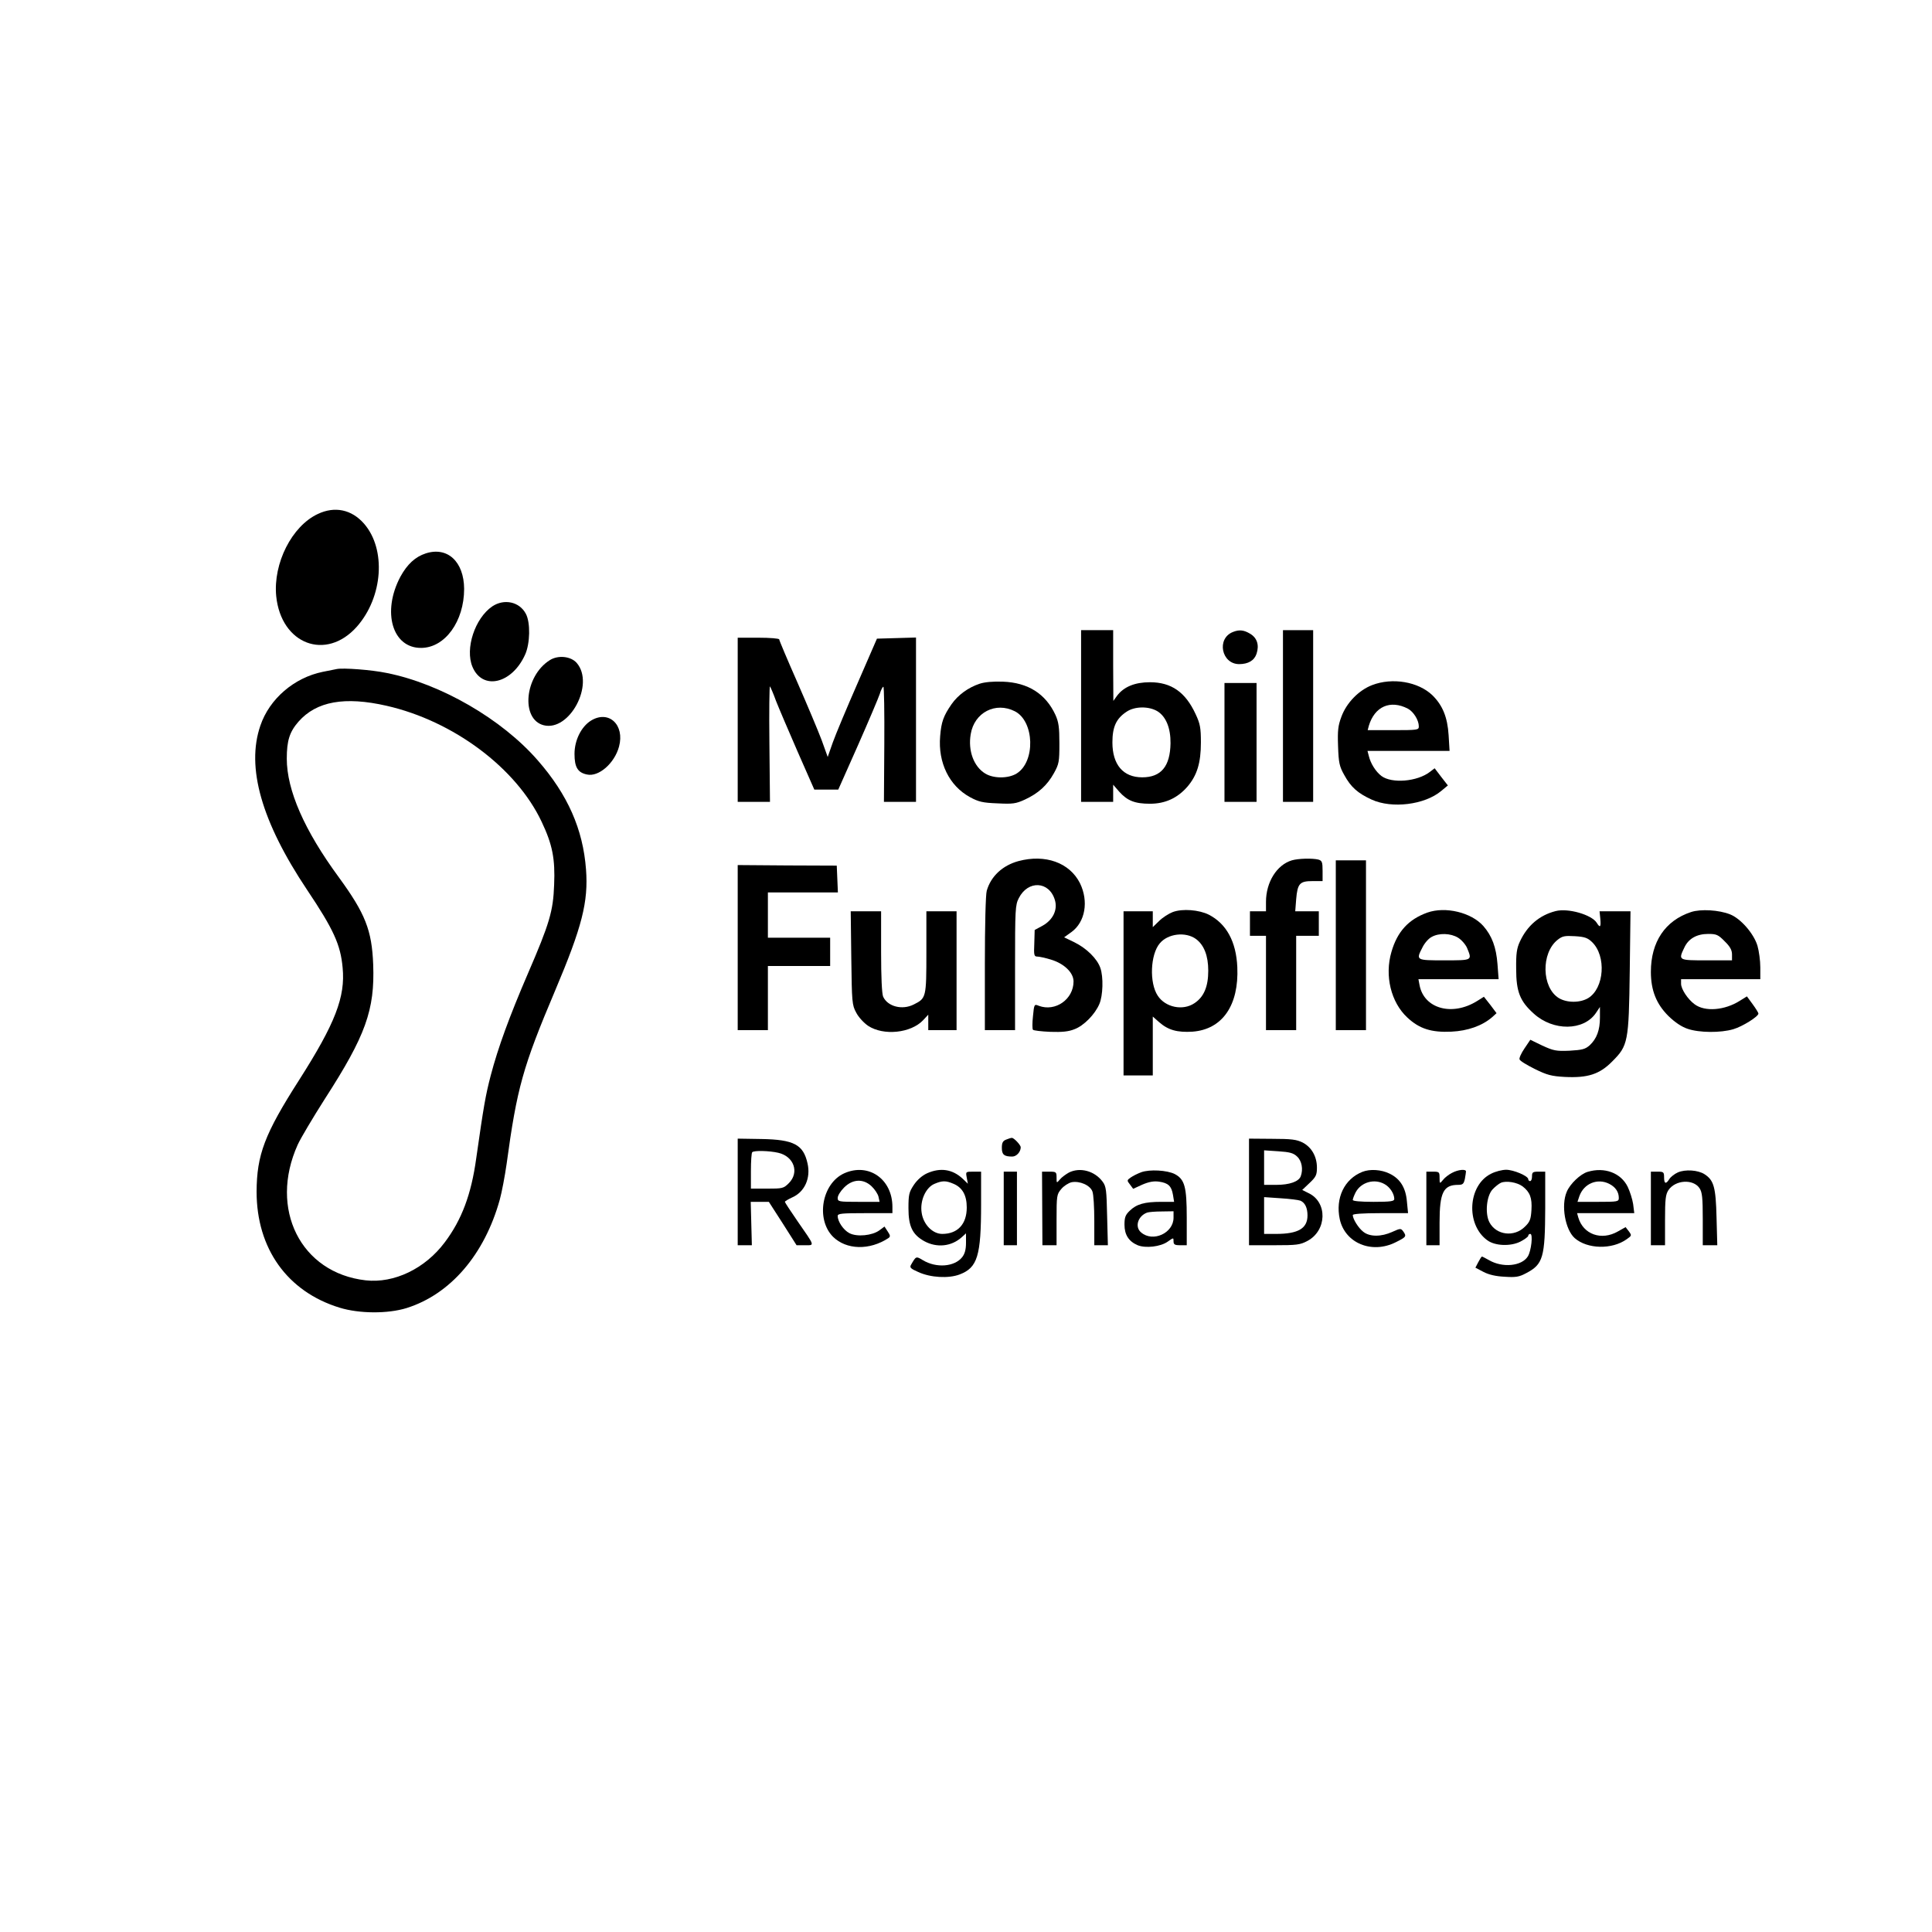
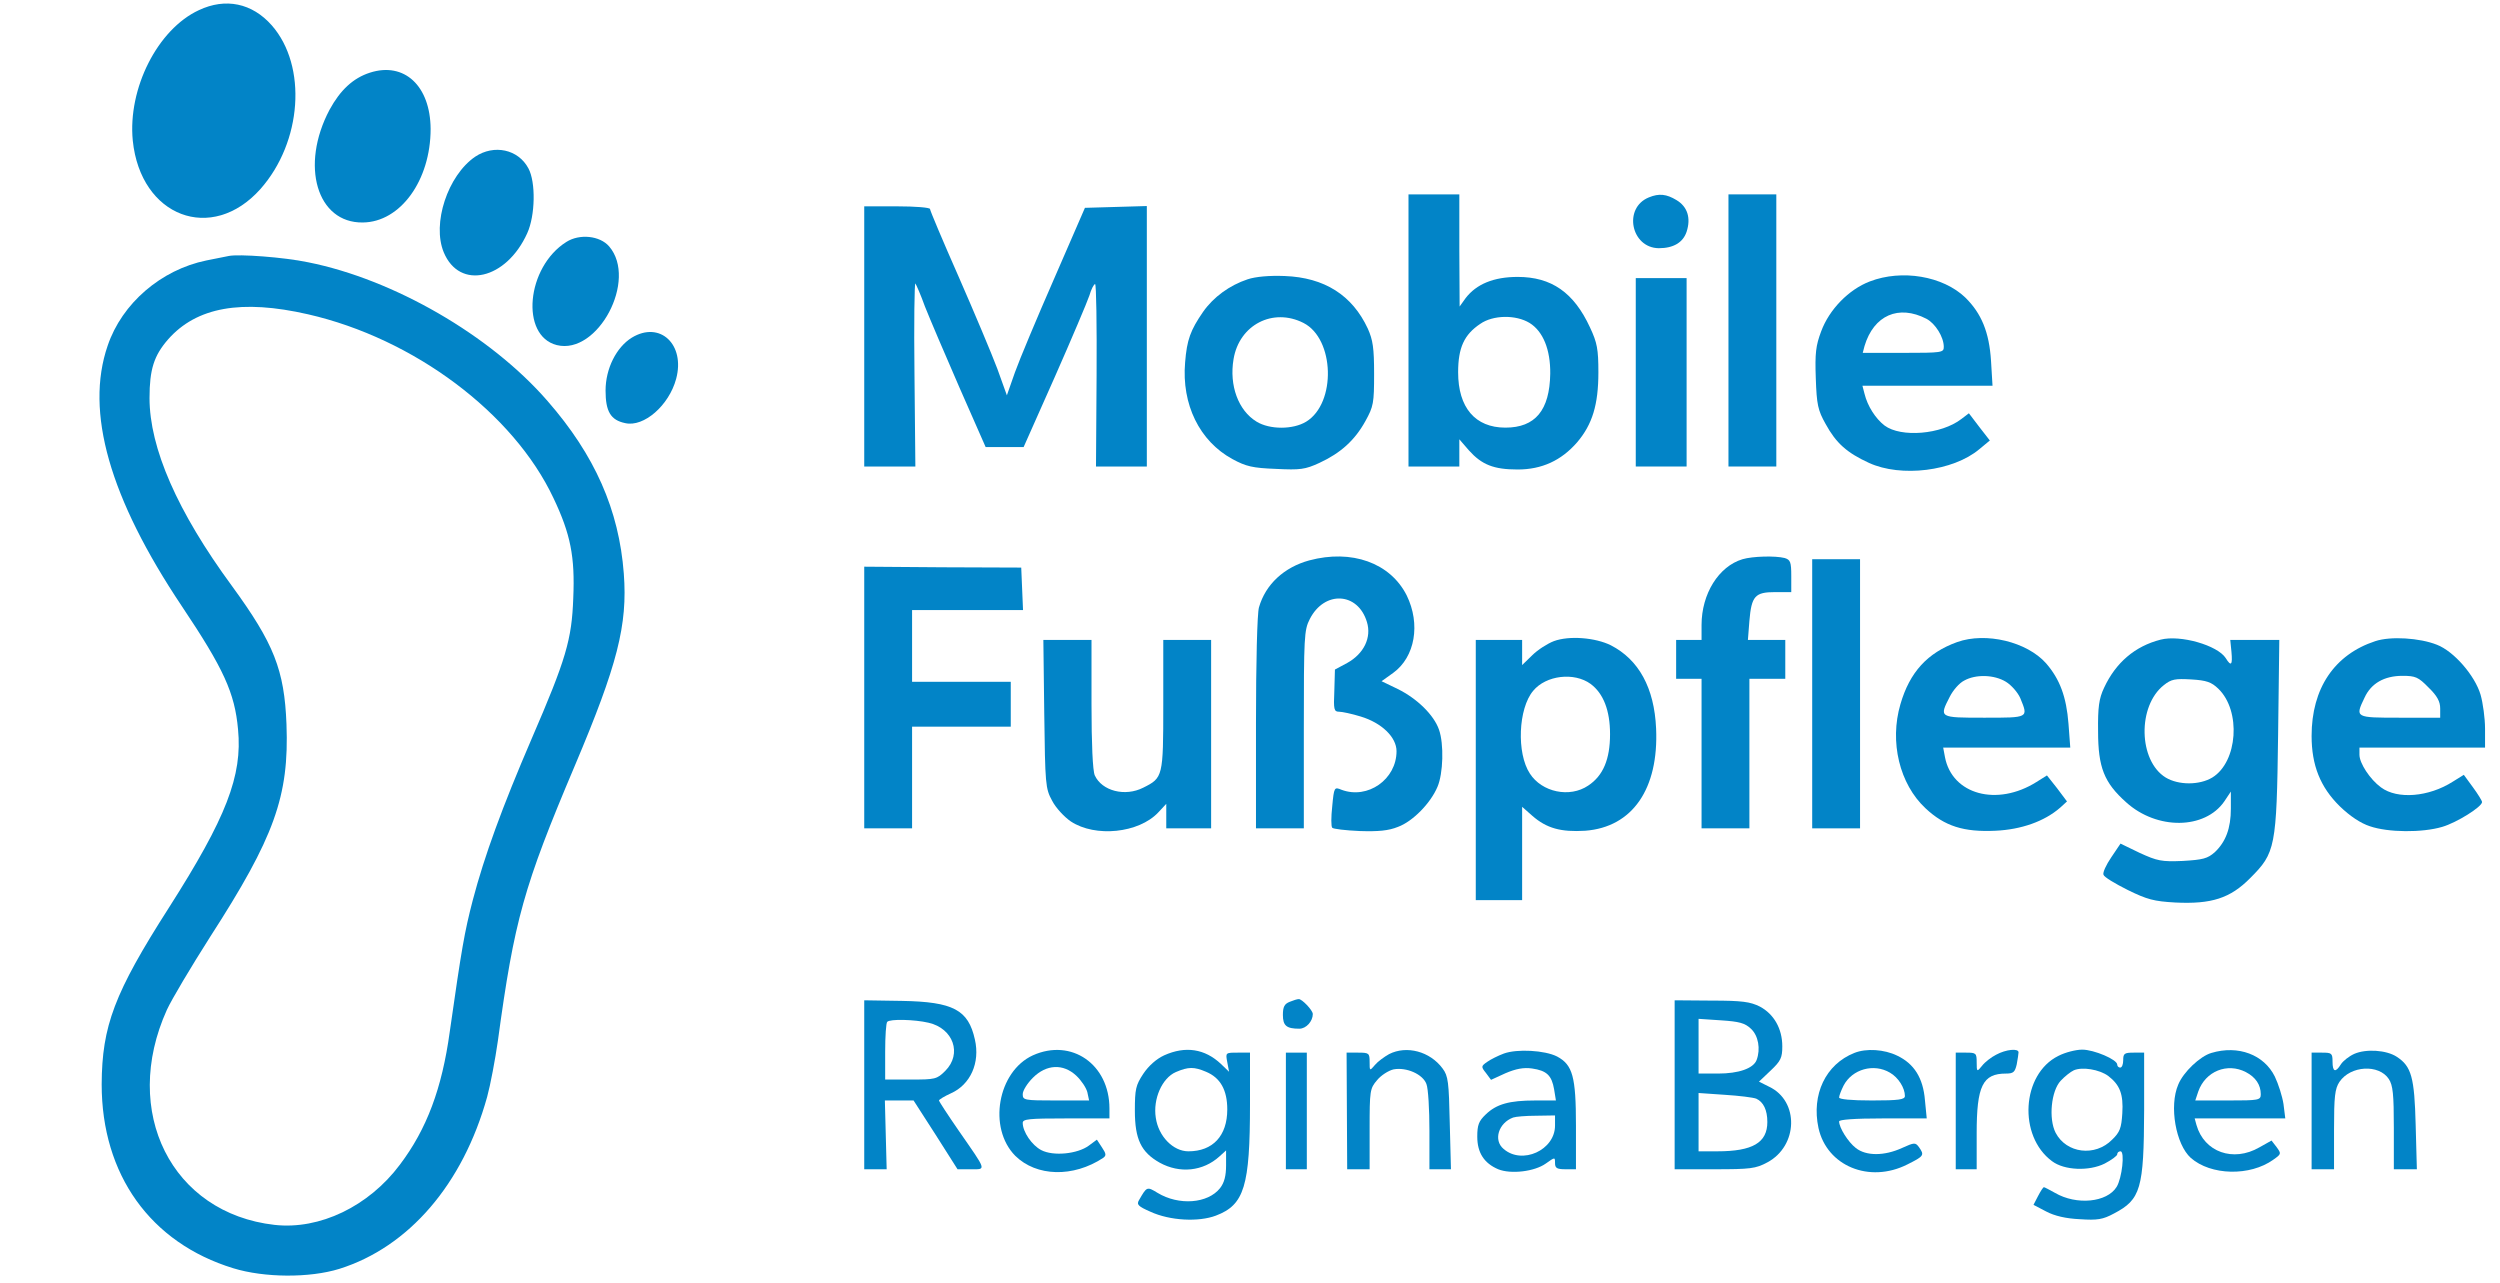
- <svg xmlns="http://www.w3.org/2000/svg" version="1.0" width="1024pt" height="1024pt" viewBox="0 0 1024 1024" preserveAspectRatio="xMidYMid meet">
-   <g transform="translate(0,1024) scale(0.1,-0.1)" fill="#000000" stroke="none">
-     <path d="M1685 7516 c-138 -64 -238 -262 -221 -436 26 -255 264 -345 427 -162 139 157 157 411 38 547 -66 75 -155 93 -244 51z" />
-     <path d="M2257 7307 c-56 -18 -99 -58 -135 -124 -99 -187 -42 -379 111 -377 126 1 227 141 227 313 -1 144 -88 225 -203 188z" />
-     <path d="M2609 7026 c-92 -63 -145 -224 -105 -320 53 -127 209 -91 279 64 27 59 29 171 4 217 -34 64 -115 81 -178 39z" />
-     <path d="M5730 6445 l0 -455 85 0 85 0 0 45 0 46 32 -37 c43 -48 83 -64 163 -64 81 0 146 30 199 91 51 60 71 126 71 234 0 77 -4 99 -28 150 -54 117 -129 169 -242 169 -80 0 -138 -24 -174 -71 l-20 -28 -1 188 0 187 -85 0 -85 0 0 -455z m405 25 c45 -28 70 -89 69 -170 -2 -122 -50 -180 -150 -180 -101 0 -158 67 -158 185 0 82 20 126 74 162 43 30 119 31 165 3z" />
-     <path d="M6534 6890 c-87 -35 -60 -169 33 -170 49 0 81 19 93 55 15 46 3 84 -34 106 -33 20 -58 23 -92 9z" />
-     <path d="M6800 6445 l0 -455 80 0 80 0 0 455 0 455 -80 0 -80 0 0 -455z" />
-     <path d="M3910 6425 l0 -435 86 0 85 0 -3 310 c-2 170 0 306 3 302 3 -4 18 -38 32 -77 15 -38 67 -160 115 -270 l88 -200 64 0 63 0 104 234 c57 129 109 252 116 273 6 21 15 38 19 38 4 0 6 -137 5 -305 l-2 -305 85 0 85 0 0 435 0 436 -103 -3 -104 -3 -103 -237 c-57 -130 -116 -271 -131 -313 l-27 -77 -32 89 c-18 48 -76 186 -129 307 -53 120 -96 222 -96 227 0 5 -49 9 -110 9 l-110 0 0 -435z" />
-     <path d="M2914 6741 c-134 -84 -155 -314 -32 -345 137 -34 271 218 175 330 -31 36 -99 43 -143 15z" />
-     <path d="M1785 6694 c-11 -2 -45 -9 -75 -15 -151 -31 -282 -143 -330 -285 -76 -221 6 -509 248 -871 140 -209 177 -290 188 -412 15 -155 -39 -295 -231 -596 -183 -286 -224 -396 -225 -591 0 -302 163 -530 440 -615 104 -32 255 -33 355 -2 232 73 413 283 494 575 11 40 27 125 36 188 55 404 86 515 257 919 143 338 177 471 164 643 -16 213 -97 396 -255 577 -191 220 -515 407 -801 464 -81 17 -232 28 -265 21z m265 -195 c354 -81 687 -330 821 -615 57 -120 72 -196 66 -334 -5 -139 -24 -204 -139 -470 -99 -230 -158 -392 -197 -540 -28 -108 -37 -160 -77 -440 -26 -190 -77 -326 -167 -445 -104 -139 -268 -218 -419 -201 -344 39 -514 378 -360 719 16 35 81 144 144 243 216 335 265 471 256 712 -7 182 -42 270 -182 462 -183 249 -276 462 -276 629 0 96 15 142 62 196 95 108 245 135 468 84z" />
-     <path d="M5192 6616 c-60 -20 -114 -59 -149 -109 -42 -61 -54 -93 -60 -169 -12 -140 48 -263 158 -323 46 -25 68 -30 146 -33 81 -4 97 -2 145 20 71 33 118 75 154 140 27 49 29 60 29 158 0 86 -4 113 -21 151 -52 112 -145 171 -278 176 -51 2 -97 -2 -124 -11z m187 -146 c104 -53 110 -268 9 -330 -44 -27 -122 -27 -166 0 -61 37 -92 121 -77 209 19 115 132 173 234 121z" />
-     <path d="M7273 6609 c-71 -27 -136 -94 -163 -167 -18 -48 -21 -73 -18 -157 3 -88 7 -107 33 -153 35 -64 71 -96 145 -130 107 -49 281 -28 369 46 l35 29 -35 45 -35 46 -25 -19 c-67 -52 -202 -63 -257 -22 -30 23 -57 65 -67 106 l-7 27 217 0 218 0 -5 83 c-6 96 -32 159 -86 212 -75 72 -212 95 -319 54z m189 -125 c30 -16 58 -61 58 -94 0 -19 -6 -20 -136 -20 l-135 0 6 23 c31 103 114 139 207 91z" />
-     <path d="M6490 6305 l0 -315 85 0 85 0 0 315 0 315 -85 0 -85 0 0 -315z" />
-     <path d="M3133 6421 c-52 -32 -88 -104 -88 -177 0 -70 17 -99 66 -109 62 -14 146 59 170 148 31 115 -54 195 -148 138z" />
-     <path d="M5398 5676 c-84 -23 -146 -80 -168 -157 -6 -19 -10 -188 -10 -386 l0 -353 80 0 80 0 0 330 c0 312 1 333 20 370 49 96 161 90 191 -10 16 -52 -10 -106 -66 -137 l-41 -22 -2 -71 c-3 -63 -1 -70 16 -70 10 0 43 -7 72 -16 70 -21 120 -69 120 -116 0 -94 -96 -162 -184 -129 -24 10 -25 9 -31 -55 -4 -36 -4 -68 0 -72 3 -4 45 -9 92 -11 62 -2 96 1 128 14 49 18 109 79 132 134 19 44 22 143 5 191 -17 49 -73 104 -138 136 l-54 26 39 28 c73 53 92 163 45 259 -55 109 -184 155 -326 117z" />
-     <path d="M6847 5680 c-80 -24 -137 -116 -137 -220 l0 -50 -42 0 -43 0 0 -65 0 -65 43 0 42 0 0 -250 0 -250 80 0 80 0 0 250 0 250 60 0 60 0 0 65 0 65 -63 0 -62 0 5 64 c7 83 19 96 86 96 l54 0 0 54 c0 47 -3 54 -22 60 -32 8 -107 6 -141 -4z" />
-     <path d="M7080 5230 l0 -450 80 0 80 0 0 450 0 450 -80 0 -80 0 0 -450z" />
-     <path d="M3910 5218 l0 -438 80 0 80 0 0 170 0 170 165 0 165 0 0 75 0 75 -165 0 -165 0 0 120 0 120 185 0 186 0 -3 71 -3 71 -262 1 -263 2 0 -437z" />
-     <path d="M6216 5406 c-21 -8 -54 -29 -72 -47 l-34 -33 0 42 0 42 -77 0 -78 0 0 -435 0 -435 78 0 77 0 0 156 0 156 34 -30 c48 -42 96 -55 177 -50 158 12 246 140 237 342 -6 136 -58 230 -151 278 -52 26 -140 33 -191 14z m123 -143 c43 -32 65 -89 65 -168 0 -84 -23 -139 -73 -172 -62 -42 -155 -22 -195 40 -45 68 -39 218 11 277 43 52 137 63 192 23z" />
-     <path d="M7565 5403 c-100 -36 -159 -101 -190 -208 -37 -126 -3 -267 84 -348 64 -60 128 -80 234 -75 86 4 163 31 216 77 l23 21 -33 44 -34 43 -35 -22 c-132 -83 -282 -42 -306 83 l-6 32 212 0 213 0 -6 80 c-7 90 -29 149 -75 202 -64 72 -201 105 -297 71z m163 -133 c18 -11 40 -36 48 -55 27 -66 29 -65 -121 -65 -151 0 -151 0 -115 70 11 22 32 46 48 54 39 22 101 20 140 -4z" />
-     <path d="M8245 5411 c-86 -22 -150 -77 -189 -161 -17 -36 -21 -65 -20 -145 0 -121 20 -172 94 -238 103 -93 263 -91 328 3 l22 33 0 -57 c0 -66 -17 -111 -54 -146 -24 -21 -39 -25 -107 -29 -71 -3 -85 0 -144 27 l-64 31 -31 -46 c-17 -25 -29 -51 -26 -58 2 -8 39 -30 81 -51 65 -32 88 -38 159 -42 121 -6 184 14 251 82 84 84 88 102 93 479 l4 317 -82 0 -82 0 4 -40 c4 -44 -1 -50 -19 -21 -27 43 -152 79 -218 62z m193 -164 c77 -74 65 -245 -20 -297 -43 -26 -113 -26 -156 0 -91 56 -95 239 -6 309 25 20 38 22 91 19 52 -3 68 -9 91 -31z" />
-     <path d="M8963 5406 c-137 -45 -213 -158 -213 -317 0 -98 29 -171 94 -235 34 -33 70 -57 101 -67 61 -21 175 -22 242 -2 48 14 133 67 133 83 0 4 -14 27 -31 50 l-30 41 -37 -23 c-80 -51 -185 -60 -240 -19 -37 27 -72 81 -72 109 l0 24 210 0 210 0 0 63 c0 35 -7 86 -15 114 -19 64 -89 145 -146 167 -58 23 -155 29 -206 12z m178 -155 c29 -28 39 -47 39 -70 l0 -31 -135 0 c-150 0 -150 0 -118 67 22 48 66 73 127 73 43 0 53 -4 87 -39z" />
-     <path d="M4512 5163 c3 -235 4 -250 26 -290 12 -24 41 -55 63 -70 82 -54 227 -39 292 30 l27 29 0 -41 0 -41 75 0 75 0 0 315 0 315 -80 0 -80 0 0 -217 c0 -241 -1 -244 -67 -277 -61 -31 -138 -11 -162 41 -7 15 -11 106 -11 238 l0 215 -81 0 -80 0 3 -247z" />
-     <path d="M3910 3923 l0 -283 38 0 37 0 -3 115 -3 115 48 0 48 0 74 -115 73 -115 44 0 c53 0 55 -8 -40 129 -36 52 -66 98 -66 101 0 3 18 14 40 24 65 29 98 102 80 180 -22 99 -72 126 -244 129 l-126 2 0 -282z m215 207 c83 -19 113 -104 56 -161 -28 -28 -34 -29 -115 -29 l-86 0 0 93 c0 52 3 97 7 100 9 10 91 8 138 -3z" />
-     <path d="M5333 4200 c-18 -7 -23 -17 -23 -44 0 -36 12 -46 55 -46 23 0 45 25 45 49 0 13 -37 51 -47 50 -5 0 -18 -4 -30 -9z" />
-     <path d="M6620 3923 l0 -283 133 0 c120 0 138 2 177 23 103 55 107 205 6 253 l-34 17 39 37 c34 32 39 43 39 81 0 59 -28 108 -75 133 -32 16 -59 20 -162 20 l-123 1 0 -282z m255 187 c25 -23 33 -68 19 -105 -11 -28 -60 -45 -129 -45 l-65 0 0 91 0 92 75 -5 c61 -4 80 -9 100 -28z m18 -234 c24 -11 37 -38 37 -78 0 -69 -49 -98 -167 -98 l-63 0 0 98 0 97 87 -6 c49 -3 96 -9 106 -13z" />
-     <path d="M4474 4021 c-118 -54 -151 -243 -59 -336 71 -70 194 -73 294 -7 11 8 10 14 -4 35 l-17 26 -27 -20 c-38 -28 -119 -36 -159 -15 -31 16 -62 61 -62 91 0 13 21 15 145 15 l145 0 0 33 c0 148 -127 236 -256 178z m145 -68 c17 -16 33 -40 37 -55 l6 -28 -111 0 c-106 0 -111 1 -111 21 0 12 15 36 34 55 45 45 101 48 145 7z" />
-     <path d="M4913 4021 c-26 -12 -52 -35 -70 -62 -25 -38 -28 -51 -28 -123 0 -96 21 -139 83 -174 67 -37 145 -29 200 21 l22 20 0 -50 c0 -35 -6 -58 -20 -76 -41 -52 -138 -59 -209 -16 -36 22 -36 21 -62 -24 -9 -15 -3 -21 38 -39 65 -30 161 -35 219 -13 95 36 114 98 114 373 l0 172 -41 0 c-41 0 -41 0 -35 -32 l6 -32 -27 26 c-54 51 -119 61 -190 29z m140 -55 c48 -20 71 -61 71 -126 0 -88 -48 -140 -130 -140 -51 0 -100 50 -109 112 -10 63 21 133 67 153 42 18 61 18 101 1z" />
-     <path d="M5665 4025 c-16 -9 -38 -25 -47 -36 -18 -21 -18 -21 -18 10 0 29 -2 31 -38 31 l-39 0 1 -195 1 -195 38 0 37 0 0 134 c0 129 1 136 25 164 13 16 38 32 55 36 43 8 98 -16 110 -49 6 -15 10 -85 10 -156 l0 -129 36 0 36 0 -4 154 c-3 137 -5 158 -24 183 -42 57 -120 78 -179 48z" />
-     <path d="M6049 4027 c-19 -7 -45 -20 -56 -28 -20 -14 -21 -16 -4 -37 l17 -23 48 22 c35 15 61 20 89 16 49 -7 66 -23 74 -70 l6 -37 -69 0 c-87 0 -130 -12 -166 -47 -23 -22 -28 -35 -28 -74 0 -54 23 -89 70 -109 42 -17 121 -8 159 19 31 22 31 22 31 2 0 -17 6 -21 35 -21 l35 0 0 146 c0 164 -11 203 -63 231 -41 21 -134 26 -178 10z m171 -241 c0 -82 -110 -132 -172 -78 -35 29 -17 87 32 105 8 3 43 6 78 6 l62 1 0 -34z" />
-     <path d="M7221 4029 c-96 -38 -144 -139 -120 -251 28 -127 170 -186 297 -122 56 28 58 31 39 58 -12 16 -15 16 -57 -3 -59 -27 -120 -27 -154 0 -26 20 -56 68 -56 89 0 6 51 10 146 10 l147 0 -6 61 c-6 74 -36 122 -93 149 -43 21 -103 25 -143 9z m119 -66 c28 -16 50 -51 50 -78 0 -12 -20 -15 -110 -15 -70 0 -110 4 -110 10 0 6 7 24 15 40 29 55 101 75 155 43z" />
-     <path d="M7695 4023 c-16 -8 -38 -25 -47 -37 -17 -21 -18 -21 -18 12 0 30 -2 32 -35 32 l-35 0 0 -195 0 -195 35 0 35 0 0 120 c0 159 20 200 98 200 25 0 30 5 36 31 3 17 6 35 6 40 0 14 -42 10 -75 -8z" />
-     <path d="M7903 4019 c-123 -61 -135 -268 -21 -352 41 -31 124 -34 176 -8 23 12 42 26 42 31 0 6 5 10 11 10 15 0 5 -90 -13 -119 -32 -52 -134 -62 -206 -20 -18 10 -35 19 -37 19 -3 0 -11 -13 -20 -30 l-15 -29 42 -22 c28 -15 67 -24 113 -26 59 -4 77 -1 114 19 90 47 100 83 101 346 l0 192 -35 0 c-31 0 -35 -3 -35 -25 0 -14 -4 -25 -10 -25 -5 0 -10 4 -10 10 0 17 -78 50 -117 50 -21 0 -57 -9 -80 -21z m167 -67 c39 -30 51 -61 47 -125 -3 -49 -8 -63 -34 -88 -57 -58 -153 -46 -189 23 -24 47 -15 140 17 174 13 14 33 30 44 35 28 12 85 3 115 -19z" />
-     <path d="M8415 4029 c-38 -11 -94 -64 -111 -106 -31 -72 -8 -200 42 -245 67 -59 198 -62 276 -6 27 19 27 20 11 42 l-17 22 -41 -23 c-87 -50 -184 -16 -210 75 l-6 22 151 0 152 0 -6 48 c-4 26 -17 67 -29 92 -36 73 -122 106 -212 79z m115 -64 c33 -17 50 -43 50 -74 0 -20 -6 -21 -109 -21 l-110 0 10 30 c24 68 97 97 159 65z" />
-     <path d="M8893 4026 c-18 -8 -38 -24 -45 -35 -18 -29 -28 -26 -28 9 0 28 -3 30 -35 30 l-35 0 0 -195 0 -195 38 0 37 0 0 133 c0 111 3 136 18 159 37 55 132 60 165 10 14 -21 17 -51 17 -164 l0 -138 38 0 39 0 -4 148 c-4 159 -14 196 -63 228 -35 23 -103 27 -142 10z" />
-     <path d="M5320 3835 l0 -195 35 0 35 0 0 195 0 195 -35 0 -35 0 0 -195z" />
+ <svg xmlns="http://www.w3.org/2000/svg" version="1.0" width="836pt" height="429pt" viewBox="0 0 836 429" preserveAspectRatio="xMidYMid meet">
+   <g transform="translate(0,429) scale(0.1,-0.1)" fill="#0284c7" stroke="none">
+     <path d="M665 4256 c-138 -64 -238 -262 -221 -436 26 -255 264 -345 427 -162 139 157 157 411 38 547 -66 75 -155 93 -244 51z" />
+     <path d="M1237 4047 c-56 -18 -99 -58 -135 -124 -99 -187 -42 -379 111 -377 126 1 227 141 227 313 -1 144 -88 225 -203 188z" />
+     <path d="M1589 3766 c-92 -63 -145 -224 -105 -320 53 -127 209 -91 279 64 27 59 29 171 4 217 -34 64 -115 81 -178 39z" />
+     <path d="M4710 3185 l0 -455 85 0 85 0 0 45 0 46 32 -37 c43 -48 83 -64 163 -64 81 0 146 30 199 91 51 60 71 126 71 234 0 77 -4 99 -28 150 -54 117 -129 169 -242 169 -80 0 -138 -24 -174 -71 l-20 -28 -1 188 0 187 -85 0 -85 0 0 -455z m405 25 c45 -28 70 -89 69 -170 -2 -122 -50 -180 -150 -180 -101 0 -158 67 -158 185 0 82 20 126 74 162 43 30 119 31 165 3z" />
+     <path d="M5514 3630 c-87 -35 -60 -169 33 -170 49 0 81 19 93 55 15 46 3 84 -34 106 -33 20 -58 23 -92 9z" />
+     <path d="M5780 3185 l0 -455 80 0 80 0 0 455 0 455 -80 0 -80 0 0 -455z" />
+     <path d="M2890 3165 l0 -435 86 0 85 0 -3 310 c-2 170 0 306 3 302 3 -4 18 -38 32 -77 15 -38 67 -160 115 -270 l88 -200 64 0 63 0 104 234 c57 129 109 252 116 273 6 21 15 38 19 38 4 0 6 -137 5 -305 l-2 -305 85 0 85 0 0 435 0 436 -103 -3 -104 -3 -103 -237 c-57 -130 -116 -271 -131 -313 l-27 -77 -32 89 c-18 48 -76 186 -129 307 -53 120 -96 222 -96 227 0 5 -49 9 -110 9 l-110 0 0 -435z" />
+     <path d="M1894 3481 c-134 -84 -155 -314 -32 -345 137 -34 271 218 175 330 -31 36 -99 43 -143 15z" />
+     <path d="M765 3434 c-11 -2 -45 -9 -75 -15 -151 -31 -282 -143 -330 -285 -76 -221 6 -509 248 -871 140 -209 177 -290 188 -412 15 -155 -39 -295 -231 -596 -183 -286 -224 -396 -225 -591 0 -302 163 -530 440 -615 104 -32 255 -33 355 -2 232 73 413 283 494 575 11 40 27 125 36 188 55 404 86 515 257 919 143 338 177 471 164 643 -16 213 -97 396 -255 577 -191 220 -515 407 -801 464 -81 17 -232 28 -265 21z m265 -195 c354 -81 687 -330 821 -615 57 -120 72 -196 66 -334 -5 -139 -24 -204 -139 -470 -99 -230 -158 -392 -197 -540 -28 -108 -37 -160 -77 -440 -26 -190 -77 -326 -167 -445 -104 -139 -268 -218 -419 -201 -344 39 -514 378 -360 719 16 35 81 144 144 243 216 335 265 471 256 712 -7 182 -42 270 -182 462 -183 249 -276 462 -276 629 0 96 15 142 62 196 95 108 245 135 468 84z" />
+     <path d="M4172 3356 c-60 -20 -114 -59 -149 -109 -42 -61 -54 -93 -60 -169 -12 -140 48 -263 158 -323 46 -25 68 -30 146 -33 81 -4 97 -2 145 20 71 33 118 75 154 140 27 49 29 60 29 158 0 86 -4 113 -21 151 -52 112 -145 171 -278 176 -51 2 -97 -2 -124 -11z m187 -146 c104 -53 110 -268 9 -330 -44 -27 -122 -27 -166 0 -61 37 -92 121 -77 209 19 115 132 173 234 121z" />
+     <path d="M6253 3349 c-71 -27 -136 -94 -163 -167 -18 -48 -21 -73 -18 -157 3 -88 7 -107 33 -153 35 -64 71 -96 145 -130 107 -49 281 -28 369 46 l35 29 -35 45 -35 46 -25 -19 c-67 -52 -202 -63 -257 -22 -30 23 -57 65 -67 106 l-7 27 217 0 218 0 -5 83 c-6 96 -32 159 -86 212 -75 72 -212 95 -319 54z m189 -125 c30 -16 58 -61 58 -94 0 -19 -6 -20 -136 -20 l-135 0 6 23 c31 103 114 139 207 91z" />
+     <path d="M5470 3045 l0 -315 85 0 85 0 0 315 0 315 -85 0 -85 0 0 -315z" />
+     <path d="M2113 3161 c-52 -32 -88 -104 -88 -177 0 -70 17 -99 66 -109 62 -14 146 59 170 148 31 115 -54 195 -148 138z" />
+     <path d="M4378 2416 c-84 -23 -146 -80 -168 -157 -6 -19 -10 -188 -10 -386 l0 -353 80 0 80 0 0 330 c0 312 1 333 20 370 49 96 161 90 191 -10 16 -52 -10 -106 -66 -137 l-41 -22 -2 -71 c-3 -63 -1 -70 16 -70 10 0 43 -7 72 -16 70 -21 120 -69 120 -116 0 -94 -96 -162 -184 -129 -24 10 -25 9 -31 -55 -4 -36 -4 -68 0 -72 3 -4 45 -9 92 -11 62 -2 96 1 128 14 49 18 109 79 132 134 19 44 22 143 5 191 -17 49 -73 104 -138 136 l-54 26 39 28 c73 53 92 163 45 259 -55 109 -184 155 -326 117z" />
+     <path d="M5827 2420 c-80 -24 -137 -116 -137 -220 l0 -50 -42 0 -43 0 0 -65 0 -65 43 0 42 0 0 -250 0 -250 80 0 80 0 0 250 0 250 60 0 60 0 0 65 0 65 -63 0 -62 0 5 64 c7 83 19 96 86 96 l54 0 0 54 c0 47 -3 54 -22 60 -32 8 -107 6 -141 -4z" />
+     <path d="M6060 1970 l0 -450 80 0 80 0 0 450 0 450 -80 0 -80 0 0 -450z" />
+     <path d="M2890 1958 l0 -438 80 0 80 0 0 170 0 170 165 0 165 0 0 75 0 75 -165 0 -165 0 0 120 0 120 185 0 186 0 -3 71 -3 71 -262 1 -263 2 0 -437z" />
+     <path d="M5196 2146 c-21 -8 -54 -29 -72 -47 l-34 -33 0 42 0 42 -77 0 -78 0 0 -435 0 -435 78 0 77 0 0 156 0 156 34 -30 c48 -42 96 -55 177 -50 158 12 246 140 237 342 -6 136 -58 230 -151 278 -52 26 -140 33 -191 14z m123 -143 c43 -32 65 -89 65 -168 0 -84 -23 -139 -73 -172 -62 -42 -155 -22 -195 40 -45 68 -39 218 11 277 43 52 137 63 192 23z" />
+     <path d="M6545 2143 c-100 -36 -159 -101 -190 -208 -37 -126 -3 -267 84 -348 64 -60 128 -80 234 -75 86 4 163 31 216 77 l23 21 -33 44 -34 43 -35 -22 c-132 -83 -282 -42 -306 83 l-6 32 212 0 213 0 -6 80 c-7 90 -29 149 -75 202 -64 72 -201 105 -297 71z m163 -133 c18 -11 40 -36 48 -55 27 -66 29 -65 -121 -65 -151 0 -151 0 -115 70 11 22 32 46 48 54 39 22 101 20 140 -4z" />
+     <path d="M7225 2151 c-86 -22 -150 -77 -189 -161 -17 -36 -21 -65 -20 -145 0 -121 20 -172 94 -238 103 -93 263 -91 328 3 l22 33 0 -57 c0 -66 -17 -111 -54 -146 -24 -21 -39 -25 -107 -29 -71 -3 -85 0 -144 27 l-64 31 -31 -46 c-17 -25 -29 -51 -26 -58 2 -8 39 -30 81 -51 65 -32 88 -38 159 -42 121 -6 184 14 251 82 84 84 88 102 93 479 l4 317 -82 0 -82 0 4 -40 c4 -44 -1 -50 -19 -21 -27 43 -152 79 -218 62z m193 -164 c77 -74 65 -245 -20 -297 -43 -26 -113 -26 -156 0 -91 56 -95 239 -6 309 25 20 38 22 91 19 52 -3 68 -9 91 -31z" />
+     <path d="M7943 2146 c-137 -45 -213 -158 -213 -317 0 -98 29 -171 94 -235 34 -33 70 -57 101 -67 61 -21 175 -22 242 -2 48 14 133 67 133 83 0 4 -14 27 -31 50 l-30 41 -37 -23 c-80 -51 -185 -60 -240 -19 -37 27 -72 81 -72 109 l0 24 210 0 210 0 0 63 c0 35 -7 86 -15 114 -19 64 -89 145 -146 167 -58 23 -155 29 -206 12z m178 -155 c29 -28 39 -47 39 -70 l0 -31 -135 0 c-150 0 -150 0 -118 67 22 48 66 73 127 73 43 0 53 -4 87 -39z" />
+     <path d="M3492 1903 c3 -235 4 -250 26 -290 12 -24 41 -55 63 -70 82 -54 227 -39 292 30 l27 29 0 -41 0 -41 75 0 75 0 0 315 0 315 -80 0 -80 0 0 -217 c0 -241 -1 -244 -67 -277 -61 -31 -138 -11 -162 41 -7 15 -11 106 -11 238 l0 215 -81 0 -80 0 3 -247z" />
+     <path d="M2890 663 l0 -283 38 0 37 0 -3 115 -3 115 48 0 48 0 74 -115 73 -115 44 0 c53 0 55 -8 -40 129 -36 52 -66 98 -66 101 0 3 18 14 40 24 65 29 98 102 80 180 -22 99 -72 126 -244 129 l-126 2 0 -282z m215 207 c83 -19 113 -104 56 -161 -28 -28 -34 -29 -115 -29 l-86 0 0 93 c0 52 3 97 7 100 9 10 91 8 138 -3z" />
+     <path d="M4313 940 c-18 -7 -23 -17 -23 -44 0 -36 12 -46 55 -46 23 0 45 25 45 49 0 13 -37 51 -47 50 -5 0 -18 -4 -30 -9z" />
+     <path d="M5600 663 l0 -283 133 0 c120 0 138 2 177 23 103 55 107 205 6 253 l-34 17 39 37 c34 32 39 43 39 81 0 59 -28 108 -75 133 -32 16 -59 20 -162 20 l-123 1 0 -282z m255 187 c25 -23 33 -68 19 -105 -11 -28 -60 -45 -129 -45 l-65 0 0 91 0 92 75 -5 c61 -4 80 -9 100 -28z m18 -234 c24 -11 37 -38 37 -78 0 -69 -49 -98 -167 -98 l-63 0 0 98 0 97 87 -6 c49 -3 96 -9 106 -13z" />
+     <path d="M3454 761 c-118 -54 -151 -243 -59 -336 71 -70 194 -73 294 -7 11 8 10 14 -4 35 l-17 26 -27 -20 c-38 -28 -119 -36 -159 -15 -31 16 -62 61 -62 91 0 13 21 15 145 15 l145 0 0 33 c0 148 -127 236 -256 178z m145 -68 c17 -16 33 -40 37 -55 l6 -28 -111 0 c-106 0 -111 1 -111 21 0 12 15 36 34 55 45 45 101 48 145 7z" />
+     <path d="M3893 761 c-26 -12 -52 -35 -70 -62 -25 -38 -28 -51 -28 -123 0 -96 21 -139 83 -174 67 -37 145 -29 200 21 l22 20 0 -50 c0 -35 -6 -58 -20 -76 -41 -52 -138 -59 -209 -16 -36 22 -36 21 -62 -24 -9 -15 -3 -21 38 -39 65 -30 161 -35 219 -13 95 36 114 98 114 373 l0 172 -41 0 c-41 0 -41 0 -35 -32 l6 -32 -27 26 c-54 51 -119 61 -190 29z m140 -55 c48 -20 71 -61 71 -126 0 -88 -48 -140 -130 -140 -51 0 -100 50 -109 112 -10 63 21 133 67 153 42 18 61 18 101 1z" />
+     <path d="M4645 765 c-16 -9 -38 -25 -47 -36 -18 -21 -18 -21 -18 10 0 29 -2 31 -38 31 l-39 0 1 -195 1 -195 38 0 37 0 0 134 c0 129 1 136 25 164 13 16 38 32 55 36 43 8 98 -16 110 -49 6 -15 10 -85 10 -156 l0 -129 36 0 36 0 -4 154 c-3 137 -5 158 -24 183 -42 57 -120 78 -179 48z" />
+     <path d="M5029 767 c-19 -7 -45 -20 -56 -28 -20 -14 -21 -16 -4 -37 l17 -23 48 22 c35 15 61 20 89 16 49 -7 66 -23 74 -70 l6 -37 -69 0 c-87 0 -130 -12 -166 -47 -23 -22 -28 -35 -28 -74 0 -54 23 -89 70 -109 42 -17 121 -8 159 19 31 22 31 22 31 2 0 -17 6 -21 35 -21 l35 0 0 146 c0 164 -11 203 -63 231 -41 21 -134 26 -178 10z m171 -241 c0 -82 -110 -132 -172 -78 -35 29 -17 87 32 105 8 3 43 6 78 6 l62 1 0 -34z" />
+     <path d="M6201 769 c-96 -38 -144 -139 -120 -251 28 -127 170 -186 297 -122 56 28 58 31 39 58 -12 16 -15 16 -57 -3 -59 -27 -120 -27 -154 0 -26 20 -56 68 -56 89 0 6 51 10 146 10 l147 0 -6 61 c-6 74 -36 122 -93 149 -43 21 -103 25 -143 9z m119 -66 c28 -16 50 -51 50 -78 0 -12 -20 -15 -110 -15 -70 0 -110 4 -110 10 0 6 7 24 15 40 29 55 101 75 155 43z" />
+     <path d="M6675 763 c-16 -8 -38 -25 -47 -37 -17 -21 -18 -21 -18 12 0 30 -2 32 -35 32 l-35 0 0 -195 0 -195 35 0 35 0 0 120 c0 159 20 200 98 200 25 0 30 5 36 31 3 17 6 35 6 40 0 14 -42 10 -75 -8z" />
+     <path d="M6883 759 c-123 -61 -135 -268 -21 -352 41 -31 124 -34 176 -8 23 12 42 26 42 31 0 6 5 10 11 10 15 0 5 -90 -13 -119 -32 -52 -134 -62 -206 -20 -18 10 -35 19 -37 19 -3 0 -11 -13 -20 -30 l-15 -29 42 -22 c28 -15 67 -24 113 -26 59 -4 77 -1 114 19 90 47 100 83 101 346 l0 192 -35 0 c-31 0 -35 -3 -35 -25 0 -14 -4 -25 -10 -25 -5 0 -10 4 -10 10 0 17 -78 50 -117 50 -21 0 -57 -9 -80 -21z m167 -67 c39 -30 51 -61 47 -125 -3 -49 -8 -63 -34 -88 -57 -58 -153 -46 -189 23 -24 47 -15 140 17 174 13 14 33 30 44 35 28 12 85 3 115 -19z" />
+     <path d="M7395 769 c-38 -11 -94 -64 -111 -106 -31 -72 -8 -200 42 -245 67 -59 198 -62 276 -6 27 19 27 20 11 42 l-17 22 -41 -23 c-87 -50 -184 -16 -210 75 l-6 22 151 0 152 0 -6 48 c-4 26 -17 67 -29 92 -36 73 -122 106 -212 79z m115 -64 c33 -17 50 -43 50 -74 0 -20 -6 -21 -109 -21 l-110 0 10 30 c24 68 97 97 159 65z" />
+     <path d="M7873 766 c-18 -8 -38 -24 -45 -35 -18 -29 -28 -26 -28 9 0 28 -3 30 -35 30 l-35 0 0 -195 0 -195 38 0 37 0 0 133 c0 111 3 136 18 159 37 55 132 60 165 10 14 -21 17 -51 17 -164 l0 -138 38 0 39 0 -4 148 c-4 159 -14 196 -63 228 -35 23 -103 27 -142 10z" />
+     <path d="M4300 575 l0 -195 35 0 35 0 0 195 0 195 -35 0 -35 0 0 -195z" />
  </g>
</svg>
